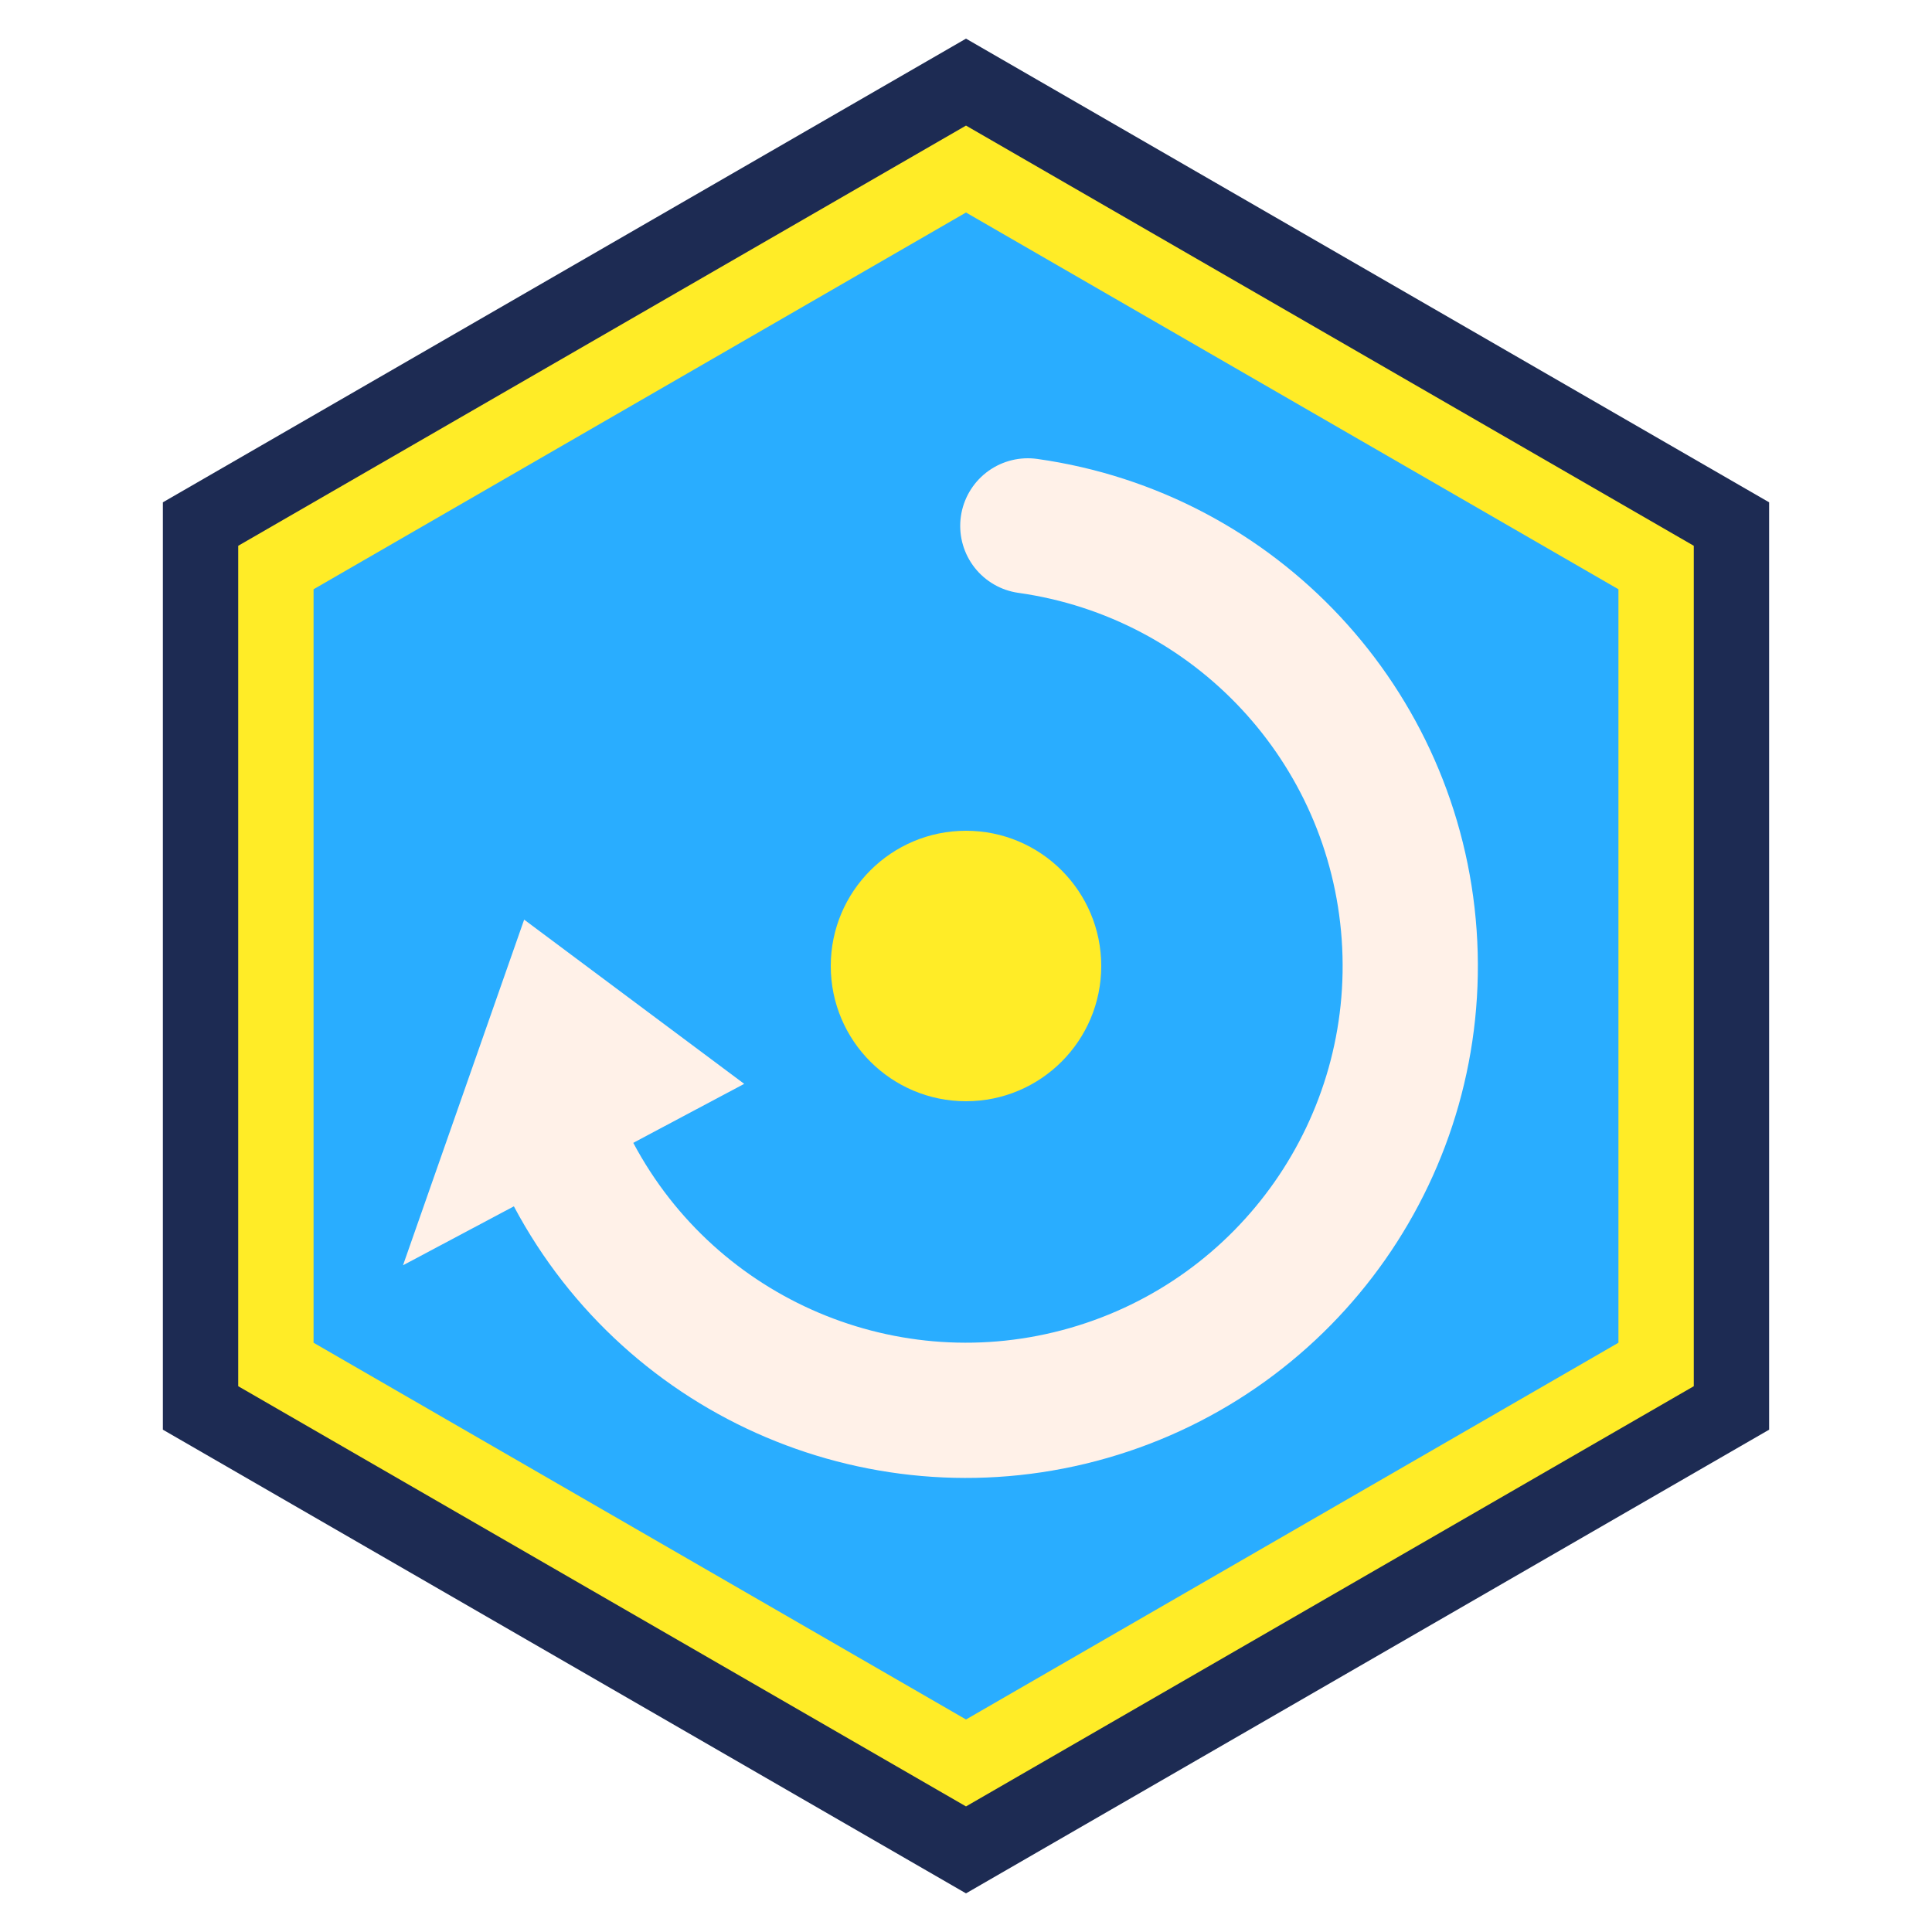
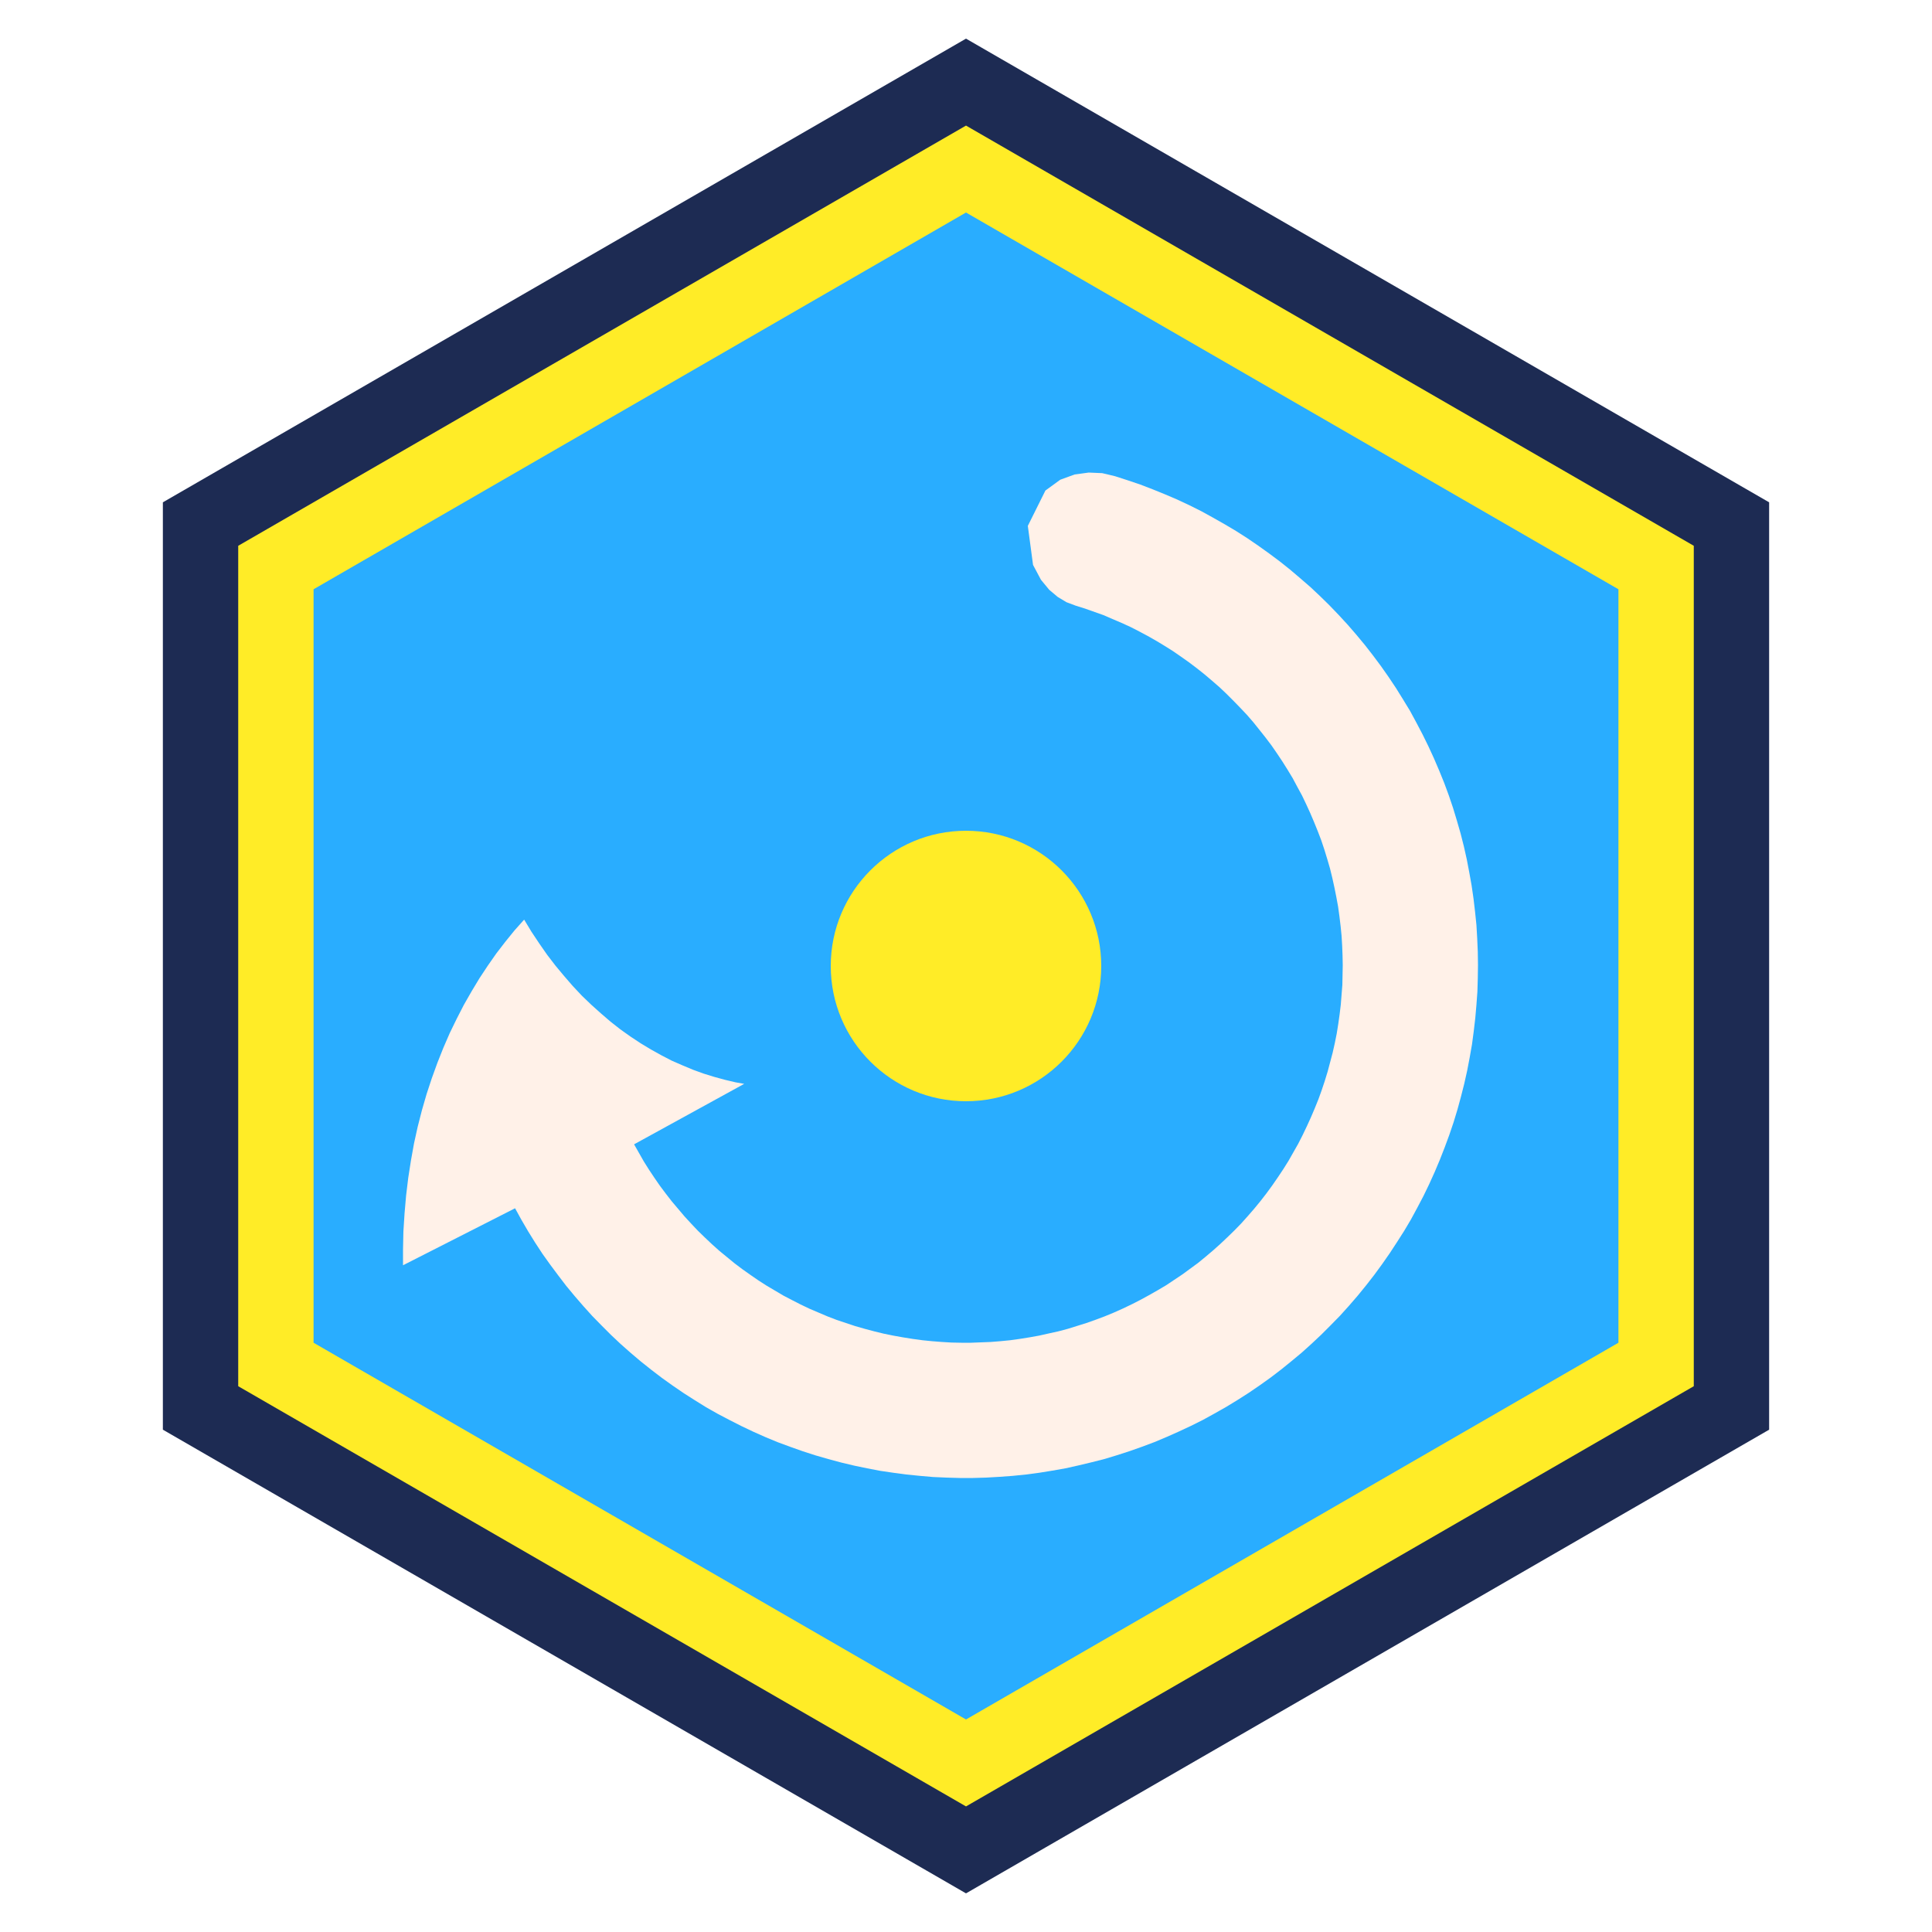
<svg xmlns="http://www.w3.org/2000/svg" viewBox="0 0 100 100">
  <polygon points="50,2 91.57,26 91.57,74 50,98 8.43,74 8.43,26" fill="#1D2B53" />
  <polygon points="50,6.5 87.67,28.25 87.67,71.75 50,93.5 12.33,71.75 12.33,28.25" fill="#FFEC27" />
  <polygon points="50,11 83.77,30.5 83.77,69.5 50,89 16.23,69.5 16.23,30.5" fill="#29ADFF" />
-   <path d="M53.2,27.22 A23,23 0 1,1 29.69,60.8" fill="none" stroke="#FFF1E8" stroke-width="7" stroke-linecap="round" />
-   <path d="M20.86,65.49 L27.13,47.6 L38.52,56.1 Z" fill="#FFF1E8" />
+   <path d="M53.2,27.22 L53.2,27.22 54.11,25.39 54.88,24.83 55.62,24.56 56.35,24.46 57.05,24.49 57.72,24.65 58.37,24.86 59.02,25.08 59.67,25.33 60.31,25.59 60.94,25.86 61.56,26.15 62.18,26.46 62.78,26.79 63.38,27.13 63.97,27.48 64.55,27.85 65.12,28.24 65.68,28.64 66.23,29.05 66.77,29.48 67.3,29.93 67.82,30.38 68.32,30.85 68.81,31.33 69.29,31.83 69.76,32.34 70.21,32.86 70.65,33.39 71.07,33.93 71.48,34.48 71.88,35.05 72.26,35.62 72.62,36.2 72.98,36.79 73.31,37.4 73.63,38.01 73.93,38.62 74.22,39.25 74.49,39.88 74.75,40.52 74.99,41.17 75.21,41.82 75.41,42.48 75.6,43.14 75.77,43.81 75.92,44.48 76.05,45.16 76.17,45.83 76.27,46.52 76.35,47.2 76.42,47.88 76.46,48.57 76.49,49.26 76.5,49.95 76.49,50.64 76.47,51.33 76.42,52.01 76.36,52.7 76.28,53.38 76.19,54.06 76.07,54.74 75.94,55.42 75.79,56.09 75.62,56.76 75.44,57.42 75.24,58.08 75.02,58.73 74.78,59.38 74.53,60.02 74.26,60.66 73.98,61.28 73.68,61.9 73.36,62.51 73.03,63.12 72.68,63.71 72.31,64.29 71.93,64.87 71.54,65.43 71.13,65.99 70.71,66.53 70.27,67.07 69.82,67.59 69.36,68.1 68.88,68.59 68.39,69.08 67.89,69.55 67.38,70.01 66.85,70.45 66.32,70.88 65.77,71.3 65.21,71.7 64.64,72.09 64.06,72.46 63.47,72.82 62.87,73.16 62.27,73.49 61.65,73.8 61.03,74.09 60.4,74.37 59.76,74.64 59.12,74.88 58.47,75.11 57.82,75.32 57.16,75.52 56.49,75.69 55.82,75.85 55.15,76 54.47,76.12 53.79,76.23 53.11,76.32 52.42,76.39 51.74,76.44 51.05,76.48 50.36,76.5 49.67,76.5 48.98,76.48 48.3,76.45 47.61,76.39 46.92,76.32 46.24,76.23 45.56,76.13 44.88,76 44.21,75.86 43.54,75.7 42.87,75.52 42.21,75.33 41.56,75.12 40.91,74.89 40.26,74.65 39.63,74.39 39,74.11 38.37,73.81 37.76,73.5 37.15,73.18 36.55,72.84 35.97,72.48 35.39,72.11 34.82,71.72 34.26,71.32 33.71,70.9 33.17,70.47 32.65,70.03 32.13,69.57 31.63,69.1 31.14,68.61 30.66,68.12 30.2,67.61 29.75,67.09 29.31,66.56 28.89,66.01 28.48,65.46 28.08,64.9 27.7,64.32 27.34,63.74 26.99,63.14 26.66,62.54 20.86,65.49 20.86,65.49 20.86,64.69 20.88,63.74 20.94,62.8 21.02,61.88 21.13,60.97 21.27,60.07 21.43,59.18 21.62,58.32 21.84,57.46 22.08,56.63 22.35,55.81 22.64,55.01 22.95,54.23 23.28,53.47 23.64,52.73 24.01,52.01 24.41,51.31 24.82,50.63 25.25,49.98 25.69,49.35 26.16,48.74 26.63,48.16 27.13,47.6 27.13,47.6 27.51,48.23 27.91,48.83 28.32,49.42 28.75,49.98 29.2,50.52 29.65,51.04 30.12,51.54 30.61,52.01 31.1,52.45 31.6,52.88 32.11,53.28 32.63,53.65 33.16,54 33.69,54.32 34.23,54.62 34.77,54.9 35.32,55.14 35.87,55.37 36.42,55.57 36.97,55.74 37.52,55.89 38.07,56.02 38.52,56.1 38.52,56.1 32.82,59.23 33.07,59.67 33.32,60.11 33.59,60.54 33.87,60.96 34.16,61.38 34.46,61.78 34.77,62.18 35.1,62.57 35.43,62.96 35.77,63.33 36.12,63.7 36.48,64.05 36.85,64.4 37.23,64.74 37.62,65.06 38.01,65.38 38.42,65.69 38.83,65.98 39.25,66.27 39.67,66.54 40.11,66.8 40.55,67.06 40.99,67.29 41.44,67.52 41.9,67.74 42.37,67.94 42.84,68.14 43.31,68.32 43.79,68.48 44.27,68.64 44.76,68.78 45.25,68.91 45.74,69.03 46.23,69.13 46.73,69.22 47.23,69.3 47.74,69.37 48.24,69.42 48.75,69.46 49.25,69.49 49.76,69.5 50.26,69.5 50.77,69.48 51.28,69.46 51.78,69.42 52.29,69.37 52.79,69.3 53.29,69.22 53.79,69.13 54.28,69.02 54.78,68.91 55.27,68.78 55.75,68.63 56.23,68.48 56.71,68.31 57.19,68.13 57.65,67.94 58.12,67.73 58.58,67.51 59.03,67.28 59.47,67.04 59.91,66.79 60.35,66.53 60.77,66.25 61.19,65.97 61.6,65.67 62.01,65.37 62.4,65.05 62.79,64.72 63.17,64.38 63.53,64.04 63.9,63.68 64.25,63.32 64.59,62.94 64.92,62.56 65.24,62.17 65.55,61.77 65.85,61.36 66.14,60.94 66.42,60.52 66.69,60.09 66.94,59.65 67.19,59.21 67.42,58.76 67.64,58.3 67.85,57.84 68.05,57.37 68.24,56.9 68.41,56.43 68.57,55.95 68.72,55.46 68.85,54.97 68.98,54.48 69.09,53.99 69.19,53.49 69.27,52.99 69.34,52.49 69.4,51.99 69.44,51.48 69.48,50.98 69.49,50.47 69.5,49.96 69.49,49.46 69.47,48.95 69.44,48.44 69.39,47.94 69.33,47.44 69.26,46.93 69.17,46.44 69.07,45.94 68.96,45.44 68.84,44.95 68.7,44.47 68.55,43.98 68.39,43.5 68.21,43.03 68.02,42.56 67.82,42.09 67.61,41.63 67.39,41.17 67.15,40.73 66.91,40.28 66.65,39.85 66.38,39.42 66.1,39 65.81,38.58 65.5,38.17 65.19,37.78 64.87,37.38 64.54,37 64.19,36.63 63.84,36.27 63.48,35.91 63.11,35.56 62.73,35.23 62.34,34.9 61.95,34.59 61.54,34.28 61.13,33.99 60.71,33.7 60.28,33.43 59.85,33.17 59.41,32.92 58.96,32.68 58.51,32.45 58.05,32.24 57.58,32.04 57.12,31.84 56.64,31.67 56.16,31.5 55.68,31.35 55.2,31.17 54.75,30.9 54.31,30.53 53.88,30.01 53.47,29.24 53.2,27.22 Z" fill="#FFF1E8" />
  <circle cx="50" cy="50" r="7" fill="#FFEC27" />
</svg>
